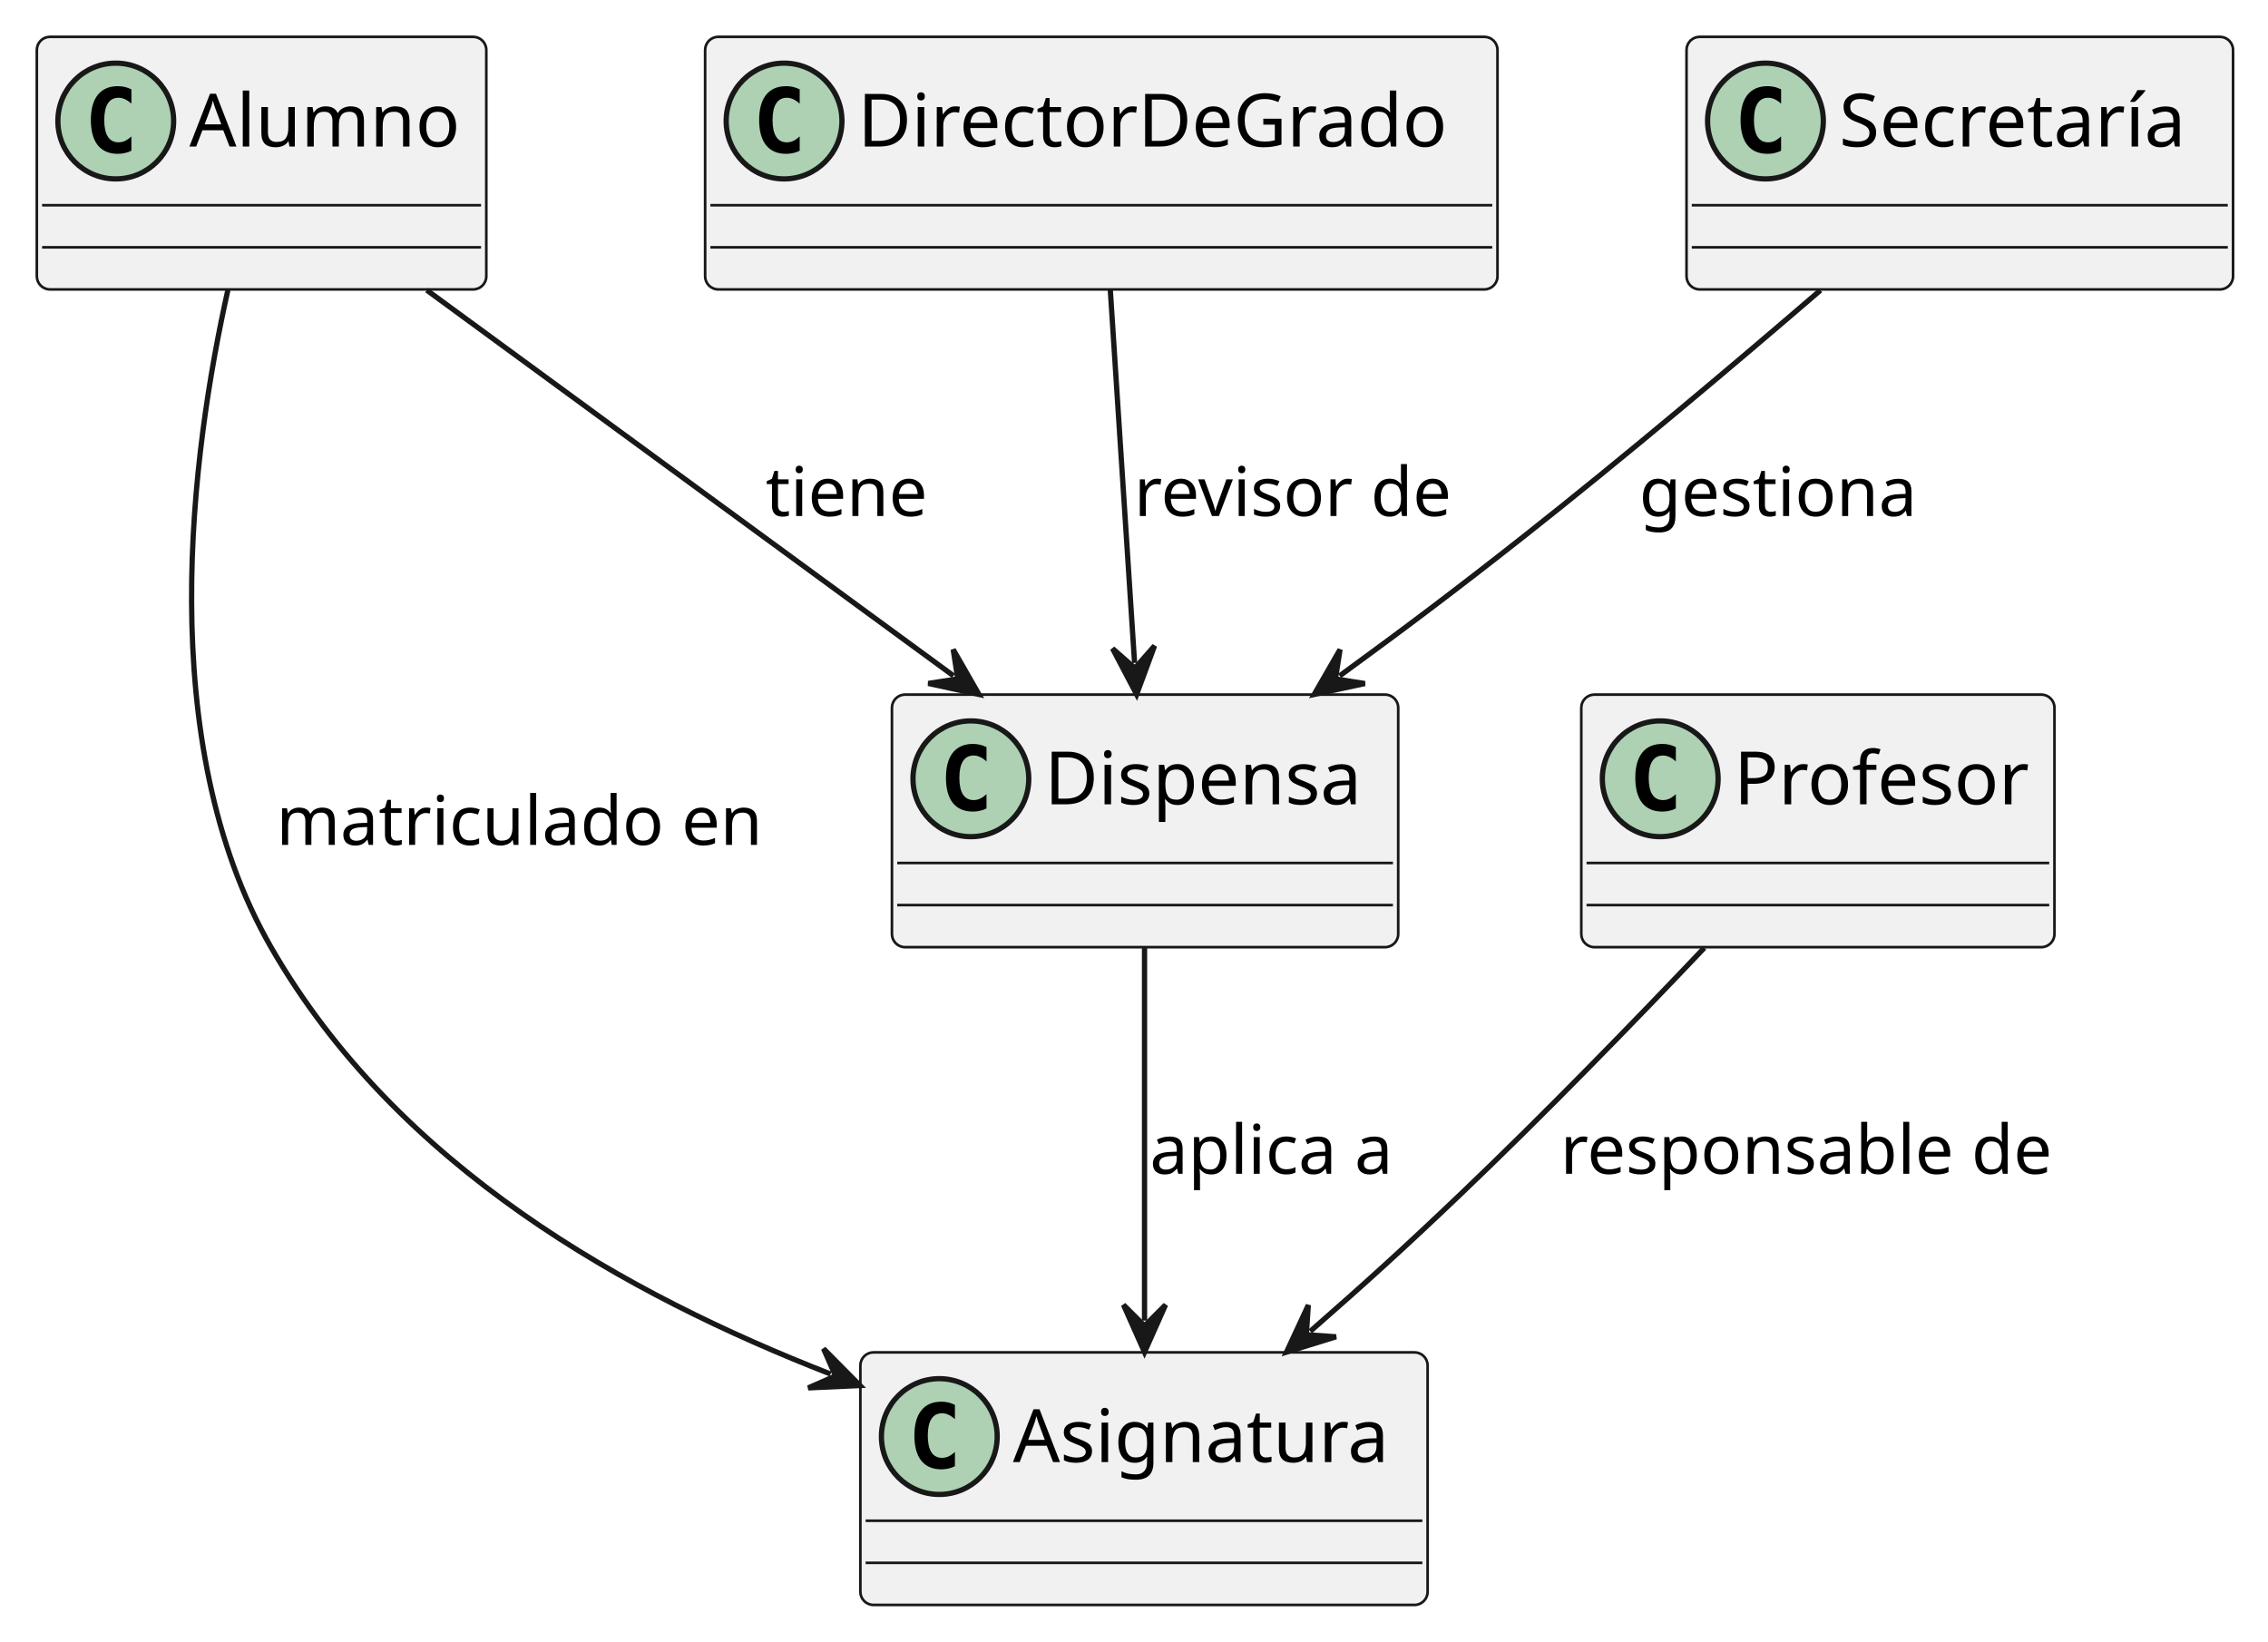
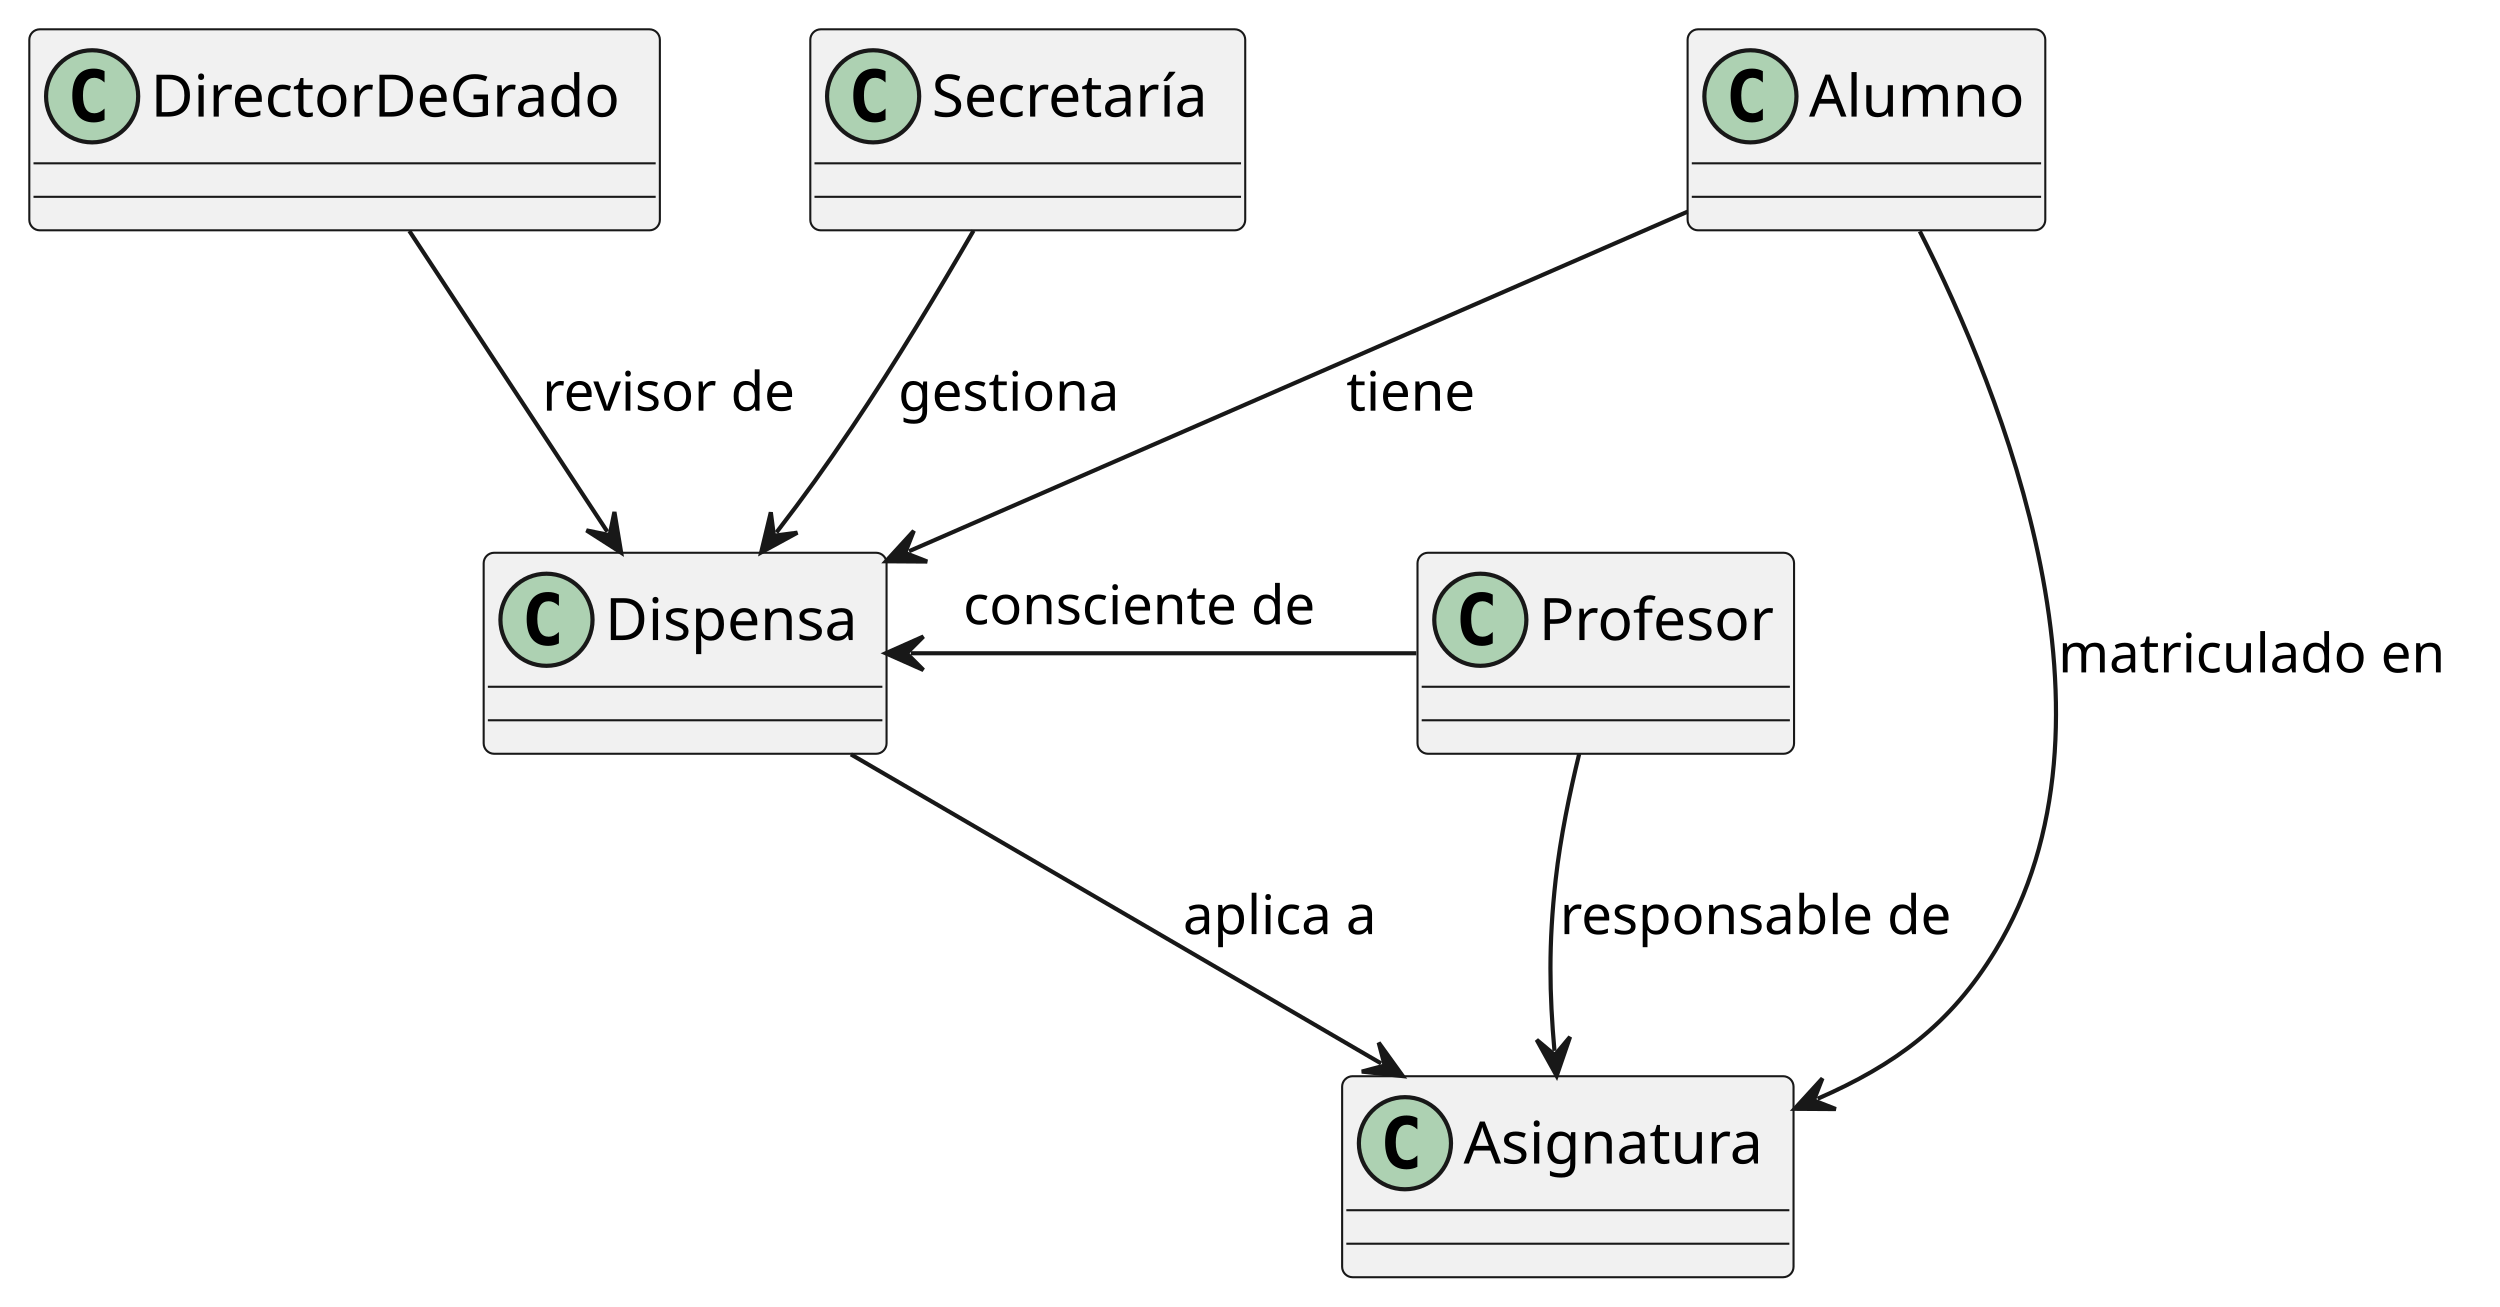
- <svg xmlns="http://www.w3.org/2000/svg" contentStyleType="text/css" data-diagram-type="CLASS" height="312px" preserveAspectRatio="none" style="width:431px;height:312px;background:#FFFFFF;" version="1.1" viewBox="0 0 431 312" width="431px" zoomAndPan="magnify">
+ <svg xmlns="http://www.w3.org/2000/svg" contentStyleType="text/css" data-diagram-type="CLASS" height="312px" preserveAspectRatio="none" style="width:597px;height:312px;background:#FFFFFF;" version="1.1" viewBox="0 0 597 312" width="597px" zoomAndPan="magnify">
  <defs />
  <g>
    <g class="entity" data-entity="Alumno" data-source-line="1" data-uid="ent0002" id="entity_Alumno">
-       <rect fill="#F1F1F1" height="48" rx="2.5" ry="2.5" style="stroke:#181818;stroke-width:0.5;" width="85.416" x="7" y="7" />
+       <rect fill="#F1F1F1" height="48" rx="2.5" ry="2.5" style="stroke:#181818;stroke-width:0.5;" width="85.416" x="403" y="7" />
+       <ellipse cx="418" cy="23" fill="#ADD1B2" rx="11" ry="11" style="stroke:#181818;stroke-width:1;" />
+       <path d="M420.969,28.641 Q420.391,28.938 419.75,29.078 Q419.109,29.234 418.406,29.234 Q415.906,29.234 414.578,27.594 Q413.266,25.938 413.266,22.812 Q413.266,19.688 414.578,18.031 Q415.906,16.375 418.406,16.375 Q419.109,16.375 419.75,16.531 Q420.406,16.688 420.969,16.984 L420.969,19.703 Q420.344,19.125 419.75,18.859 Q419.156,18.578 418.531,18.578 Q417.188,18.578 416.5,19.656 Q415.812,20.719 415.812,22.812 Q415.812,24.906 416.5,25.984 Q417.188,27.047 418.531,27.047 Q419.156,27.047 419.75,26.781 Q420.344,26.5 420.969,25.922 L420.969,28.641 Z " fill="#000000" />
+       <text fill="#000000" font-family="sans-serif" font-size="14" lengthAdjust="spacing" textLength="53.416" x="432" y="27.847">Alumno</text>
+       <line style="stroke:#181818;stroke-width:0.5;" x1="404" x2="487.416" y1="39" y2="39" />
+       <line style="stroke:#181818;stroke-width:0.5;" x1="404" x2="487.416" y1="47" y2="47" />
+     </g>
+     <g class="entity" data-entity="Profesor" data-source-line="3" data-uid="ent0003" id="entity_Profesor">
+       <rect fill="#F1F1F1" height="48" rx="2.5" ry="2.5" style="stroke:#181818;stroke-width:0.5;" width="89.921" x="338.5" y="132" />
+       <ellipse cx="353.5" cy="148" fill="#ADD1B2" rx="11" ry="11" style="stroke:#181818;stroke-width:1;" />
+       <path d="M356.469,153.641 Q355.891,153.938 355.25,154.078 Q354.609,154.234 353.906,154.234 Q351.406,154.234 350.078,152.594 Q348.766,150.938 348.766,147.812 Q348.766,144.688 350.078,143.031 Q351.406,141.375 353.906,141.375 Q354.609,141.375 355.25,141.531 Q355.906,141.688 356.469,141.984 L356.469,144.703 Q355.844,144.125 355.25,143.859 Q354.656,143.578 354.031,143.578 Q352.688,143.578 352,144.656 Q351.312,145.719 351.312,147.812 Q351.312,149.906 352,150.984 Q352.688,152.047 354.031,152.047 Q354.656,152.047 355.25,151.781 Q355.844,151.5 356.469,150.922 L356.469,153.641 Z " fill="#000000" />
+       <text fill="#000000" font-family="sans-serif" font-size="14" lengthAdjust="spacing" textLength="57.921" x="367.5" y="152.847">Profesor</text>
+       <line style="stroke:#181818;stroke-width:0.5;" x1="339.5" x2="427.421" y1="164" y2="164" />
+       <line style="stroke:#181818;stroke-width:0.5;" x1="339.5" x2="427.421" y1="172" y2="172" />
+     </g>
+     <g class="entity" data-entity="DirectorDeGrado" data-source-line="5" data-uid="ent0004" id="entity_DirectorDeGrado">
+       <rect fill="#F1F1F1" height="48" rx="2.5" ry="2.5" style="stroke:#181818;stroke-width:0.5;" width="150.576" x="7" y="7" />
      <ellipse cx="22" cy="23" fill="#ADD1B2" rx="11" ry="11" style="stroke:#181818;stroke-width:1;" />
      <path d="M24.969,28.641 Q24.391,28.938 23.75,29.078 Q23.109,29.234 22.406,29.234 Q19.906,29.234 18.578,27.594 Q17.266,25.938 17.266,22.812 Q17.266,19.688 18.578,18.031 Q19.906,16.375 22.406,16.375 Q23.109,16.375 23.75,16.531 Q24.406,16.688 24.969,16.984 L24.969,19.703 Q24.344,19.125 23.75,18.859 Q23.156,18.578 22.531,18.578 Q21.188,18.578 20.5,19.656 Q19.812,20.719 19.812,22.812 Q19.812,24.906 20.5,25.984 Q21.188,27.047 22.531,27.047 Q23.156,27.047 23.75,26.781 Q24.344,26.5 24.969,25.922 L24.969,28.641 Z " fill="#000000" />
-       <text fill="#000000" font-family="sans-serif" font-size="14" lengthAdjust="spacing" textLength="53.416" x="36" y="27.847">Alumno</text>
-       <line style="stroke:#181818;stroke-width:0.5;" x1="8" x2="91.416" y1="39" y2="39" />
-       <line style="stroke:#181818;stroke-width:0.5;" x1="8" x2="91.416" y1="47" y2="47" />
+       <text fill="#000000" font-family="sans-serif" font-size="14" lengthAdjust="spacing" textLength="118.576" x="36" y="27.847">DirectorDeGrado</text>
+       <line style="stroke:#181818;stroke-width:0.5;" x1="8" x2="156.576" y1="39" y2="39" />
+       <line style="stroke:#181818;stroke-width:0.5;" x1="8" x2="156.576" y1="47" y2="47" />
    </g>
-     <g class="entity" data-entity="Profesor" data-source-line="3" data-uid="ent0003" id="entity_Profesor">
-       <rect fill="#F1F1F1" height="48" rx="2.5" ry="2.5" style="stroke:#181818;stroke-width:0.5;" width="89.921" x="300.5" y="132" />
-       <ellipse cx="315.5" cy="148" fill="#ADD1B2" rx="11" ry="11" style="stroke:#181818;stroke-width:1;" />
-       <path d="M318.469,153.641 Q317.891,153.938 317.25,154.078 Q316.609,154.234 315.906,154.234 Q313.406,154.234 312.078,152.594 Q310.766,150.938 310.766,147.812 Q310.766,144.688 312.078,143.031 Q313.406,141.375 315.906,141.375 Q316.609,141.375 317.25,141.531 Q317.906,141.688 318.469,141.984 L318.469,144.703 Q317.844,144.125 317.25,143.859 Q316.656,143.578 316.031,143.578 Q314.688,143.578 314,144.656 Q313.312,145.719 313.312,147.812 Q313.312,149.906 314,150.984 Q314.688,152.047 316.031,152.047 Q316.656,152.047 317.25,151.781 Q317.844,151.5 318.469,150.922 L318.469,153.641 Z " fill="#000000" />
-       <text fill="#000000" font-family="sans-serif" font-size="14" lengthAdjust="spacing" textLength="57.921" x="329.5" y="152.847">Profesor</text>
-       <line style="stroke:#181818;stroke-width:0.5;" x1="301.5" x2="389.421" y1="164" y2="164" />
-       <line style="stroke:#181818;stroke-width:0.5;" x1="301.5" x2="389.421" y1="172" y2="172" />
-     </g>
-     <g class="entity" data-entity="DirectorDeGrado" data-source-line="5" data-uid="ent0004" id="entity_DirectorDeGrado">
-       <rect fill="#F1F1F1" height="48" rx="2.5" ry="2.5" style="stroke:#181818;stroke-width:0.5;" width="150.576" x="134" y="7" />
-       <ellipse cx="149" cy="23" fill="#ADD1B2" rx="11" ry="11" style="stroke:#181818;stroke-width:1;" />
-       <path d="M151.969,28.641 Q151.391,28.938 150.75,29.078 Q150.109,29.234 149.406,29.234 Q146.906,29.234 145.578,27.594 Q144.266,25.938 144.266,22.812 Q144.266,19.688 145.578,18.031 Q146.906,16.375 149.406,16.375 Q150.109,16.375 150.75,16.531 Q151.406,16.688 151.969,16.984 L151.969,19.703 Q151.344,19.125 150.75,18.859 Q150.156,18.578 149.531,18.578 Q148.188,18.578 147.5,19.656 Q146.812,20.719 146.812,22.812 Q146.812,24.906 147.5,25.984 Q148.188,27.047 149.531,27.047 Q150.156,27.047 150.75,26.781 Q151.344,26.5 151.969,25.922 L151.969,28.641 Z " fill="#000000" />
-       <text fill="#000000" font-family="sans-serif" font-size="14" lengthAdjust="spacing" textLength="118.576" x="163" y="27.847">DirectorDeGrado</text>
-       <line style="stroke:#181818;stroke-width:0.5;" x1="135" x2="283.576" y1="39" y2="39" />
-       <line style="stroke:#181818;stroke-width:0.5;" x1="135" x2="283.576" y1="47" y2="47" />
-     </g>
-     <g class="entity" data-entity="Secretaría" data-source-line="7" data-uid="ent0005" id="entity_Secretaría">
-       <rect fill="#F1F1F1" height="48" rx="2.5" ry="2.5" style="stroke:#181818;stroke-width:0.5;" width="103.859" x="320.5" y="7" />
-       <ellipse cx="335.5" cy="23" fill="#ADD1B2" rx="11" ry="11" style="stroke:#181818;stroke-width:1;" />
-       <path d="M338.469,28.641 Q337.891,28.938 337.25,29.078 Q336.609,29.234 335.906,29.234 Q333.406,29.234 332.078,27.594 Q330.766,25.938 330.766,22.812 Q330.766,19.688 332.078,18.031 Q333.406,16.375 335.906,16.375 Q336.609,16.375 337.25,16.531 Q337.906,16.688 338.469,16.984 L338.469,19.703 Q337.844,19.125 337.25,18.859 Q336.656,18.578 336.031,18.578 Q334.688,18.578 334,19.656 Q333.312,20.719 333.312,22.812 Q333.312,24.906 334,25.984 Q334.688,27.047 336.031,27.047 Q336.656,27.047 337.25,26.781 Q337.844,26.5 338.469,25.922 L338.469,28.641 Z " fill="#000000" />
-       <text fill="#000000" font-family="sans-serif" font-size="14" lengthAdjust="spacing" textLength="71.859" x="349.5" y="27.847">Secretaría</text>
-       <line style="stroke:#181818;stroke-width:0.5;" x1="321.5" x2="423.359" y1="39" y2="39" />
-       <line style="stroke:#181818;stroke-width:0.5;" x1="321.5" x2="423.359" y1="47" y2="47" />
+     <g class="entity" data-entity="Secretar.a" data-source-line="7" data-uid="ent0005" id="entity_Secretar.a">
+       <rect fill="#F1F1F1" height="48" rx="2.5" ry="2.5" style="stroke:#181818;stroke-width:0.5;" width="103.859" x="193.5" y="7" />
+       <ellipse cx="208.5" cy="23" fill="#ADD1B2" rx="11" ry="11" style="stroke:#181818;stroke-width:1;" />
+       <path d="M211.469,28.641 Q210.891,28.938 210.25,29.078 Q209.609,29.234 208.906,29.234 Q206.406,29.234 205.078,27.594 Q203.766,25.938 203.766,22.812 Q203.766,19.688 205.078,18.031 Q206.406,16.375 208.906,16.375 Q209.609,16.375 210.25,16.531 Q210.906,16.688 211.469,16.984 L211.469,19.703 Q210.844,19.125 210.25,18.859 Q209.656,18.578 209.031,18.578 Q207.688,18.578 207,19.656 Q206.312,20.719 206.312,22.812 Q206.312,24.906 207,25.984 Q207.688,27.047 209.031,27.047 Q209.656,27.047 210.25,26.781 Q210.844,26.5 211.469,25.922 L211.469,28.641 Z " fill="#000000" />
+       <text fill="#000000" font-family="sans-serif" font-size="14" lengthAdjust="spacing" textLength="71.859" x="222.5" y="27.847">Secretaría</text>
+       <line style="stroke:#181818;stroke-width:0.5;" x1="194.5" x2="296.359" y1="39" y2="39" />
+       <line style="stroke:#181818;stroke-width:0.5;" x1="194.5" x2="296.359" y1="47" y2="47" />
    </g>
    <g class="entity" data-entity="Asignatura" data-source-line="9" data-uid="ent0006" id="entity_Asignatura">
-       <rect fill="#F1F1F1" height="48" rx="2.5" ry="2.5" style="stroke:#181818;stroke-width:0.5;" width="107.797" x="163.5" y="257" />
-       <ellipse cx="178.5" cy="273" fill="#ADD1B2" rx="11" ry="11" style="stroke:#181818;stroke-width:1;" />
-       <path d="M181.469,278.641 Q180.891,278.938 180.25,279.078 Q179.609,279.234 178.906,279.234 Q176.406,279.234 175.078,277.594 Q173.766,275.938 173.766,272.812 Q173.766,269.688 175.078,268.031 Q176.406,266.375 178.906,266.375 Q179.609,266.375 180.25,266.531 Q180.906,266.688 181.469,266.984 L181.469,269.703 Q180.844,269.125 180.25,268.859 Q179.656,268.578 179.031,268.578 Q177.688,268.578 177,269.656 Q176.312,270.719 176.312,272.812 Q176.312,274.906 177,275.984 Q177.688,277.047 179.031,277.047 Q179.656,277.047 180.25,276.781 Q180.844,276.5 181.469,275.922 L181.469,278.641 Z " fill="#000000" />
-       <text fill="#000000" font-family="sans-serif" font-size="14" lengthAdjust="spacing" textLength="75.797" x="192.5" y="277.847">Asignatura</text>
-       <line style="stroke:#181818;stroke-width:0.5;" x1="164.5" x2="270.297" y1="289" y2="289" />
-       <line style="stroke:#181818;stroke-width:0.5;" x1="164.5" x2="270.297" y1="297" y2="297" />
+       <rect fill="#F1F1F1" height="48" rx="2.5" ry="2.5" style="stroke:#181818;stroke-width:0.5;" width="107.797" x="320.5" y="257" />
+       <ellipse cx="335.5" cy="273" fill="#ADD1B2" rx="11" ry="11" style="stroke:#181818;stroke-width:1;" />
+       <path d="M338.469,278.641 Q337.891,278.938 337.25,279.078 Q336.609,279.234 335.906,279.234 Q333.406,279.234 332.078,277.594 Q330.766,275.938 330.766,272.812 Q330.766,269.688 332.078,268.031 Q333.406,266.375 335.906,266.375 Q336.609,266.375 337.25,266.531 Q337.906,266.688 338.469,266.984 L338.469,269.703 Q337.844,269.125 337.25,268.859 Q336.656,268.578 336.031,268.578 Q334.688,268.578 334,269.656 Q333.312,270.719 333.312,272.812 Q333.312,274.906 334,275.984 Q334.688,277.047 336.031,277.047 Q336.656,277.047 337.25,276.781 Q337.844,276.5 338.469,275.922 L338.469,278.641 Z " fill="#000000" />
+       <text fill="#000000" font-family="sans-serif" font-size="14" lengthAdjust="spacing" textLength="75.797" x="349.5" y="277.847">Asignatura</text>
+       <line style="stroke:#181818;stroke-width:0.5;" x1="321.5" x2="427.297" y1="289" y2="289" />
+       <line style="stroke:#181818;stroke-width:0.5;" x1="321.5" x2="427.297" y1="297" y2="297" />
    </g>
    <g class="entity" data-entity="Dispensa" data-source-line="11" data-uid="ent0007" id="entity_Dispensa">
-       <rect fill="#F1F1F1" height="48" rx="2.5" ry="2.5" style="stroke:#181818;stroke-width:0.5;" width="96.21" x="169.5" y="132" />
-       <ellipse cx="184.5" cy="148" fill="#ADD1B2" rx="11" ry="11" style="stroke:#181818;stroke-width:1;" />
-       <path d="M187.469,153.641 Q186.891,153.938 186.25,154.078 Q185.609,154.234 184.906,154.234 Q182.406,154.234 181.078,152.594 Q179.766,150.938 179.766,147.812 Q179.766,144.688 181.078,143.031 Q182.406,141.375 184.906,141.375 Q185.609,141.375 186.25,141.531 Q186.906,141.688 187.469,141.984 L187.469,144.703 Q186.844,144.125 186.25,143.859 Q185.656,143.578 185.031,143.578 Q183.688,143.578 183,144.656 Q182.312,145.719 182.312,147.812 Q182.312,149.906 183,150.984 Q183.688,152.047 185.031,152.047 Q185.656,152.047 186.25,151.781 Q186.844,151.5 187.469,150.922 L187.469,153.641 Z " fill="#000000" />
-       <text fill="#000000" font-family="sans-serif" font-size="14" lengthAdjust="spacing" textLength="64.21" x="198.5" y="152.847">Dispensa</text>
-       <line style="stroke:#181818;stroke-width:0.5;" x1="170.5" x2="264.71" y1="164" y2="164" />
-       <line style="stroke:#181818;stroke-width:0.5;" x1="170.5" x2="264.71" y1="172" y2="172" />
+       <rect fill="#F1F1F1" height="48" rx="2.5" ry="2.5" style="stroke:#181818;stroke-width:0.5;" width="96.21" x="115.5" y="132" />
+       <ellipse cx="130.5" cy="148" fill="#ADD1B2" rx="11" ry="11" style="stroke:#181818;stroke-width:1;" />
+       <path d="M133.469,153.641 Q132.891,153.938 132.25,154.078 Q131.609,154.234 130.906,154.234 Q128.406,154.234 127.078,152.594 Q125.766,150.938 125.766,147.812 Q125.766,144.688 127.078,143.031 Q128.406,141.375 130.906,141.375 Q131.609,141.375 132.25,141.531 Q132.906,141.688 133.469,141.984 L133.469,144.703 Q132.844,144.125 132.25,143.859 Q131.656,143.578 131.031,143.578 Q129.688,143.578 129,144.656 Q128.312,145.719 128.312,147.812 Q128.312,149.906 129,150.984 Q129.688,152.047 131.031,152.047 Q131.656,152.047 132.25,151.781 Q132.844,151.5 133.469,150.922 L133.469,153.641 Z " fill="#000000" />
+       <text fill="#000000" font-family="sans-serif" font-size="14" lengthAdjust="spacing" textLength="64.21" x="144.5" y="152.847">Dispensa</text>
+       <line style="stroke:#181818;stroke-width:0.5;" x1="116.5" x2="210.71" y1="164" y2="164" />
+       <line style="stroke:#181818;stroke-width:0.5;" x1="116.5" x2="210.71" y1="172" y2="172" />
    </g>
    <g class="link" data-entity-1="Alumno" data-entity-2="Dispensa" data-source-line="13" data-uid="lnk8" id="link_Alumno_Dispensa">
-       <path codeLine="13" d="M81.1,55.14 C111.14,77.13 151.209,106.465 181.199,128.425" fill="none" id="Alumno-to-Dispensa" style="stroke:#181818;stroke-width:1;" />
-       <polygon fill="#181818" points="186.04,131.97,181.142,123.426,182.006,129.016,176.415,129.88,186.04,131.97" style="stroke:#181818;stroke-width:1;" />
-       <text fill="#000000" font-family="sans-serif" font-size="13" lengthAdjust="spacing" textLength="32.944" x="145.5" y="98.067">tiene</text>
+       <path codeLine="13" d="M402.98,50.55 C351.59,72.96 270.83,108.181 217.07,131.631" fill="none" id="Alumno-to-Dispensa" style="stroke:#181818;stroke-width:1;" />
+       <polygon fill="#181818" points="211.57,134.03,221.419,134.098,216.153,132.031,218.22,126.765,211.57,134.03" style="stroke:#181818;stroke-width:1;" />
+       <text fill="#000000" font-family="sans-serif" font-size="13" lengthAdjust="spacing" textLength="32.944" x="321.5" y="98.067">tiene</text>
    </g>
    <g class="link" data-entity-1="Dispensa" data-entity-2="Asignatura" data-source-line="14" data-uid="lnk9" id="link_Dispensa_Asignatura">
-       <path codeLine="14" d="M217.5,180.14 C217.5,202.13 217.5,229.01 217.5,250.97" fill="none" id="Dispensa-to-Asignatura" style="stroke:#181818;stroke-width:1;" />
-       <polygon fill="#181818" points="217.5,256.97,221.5,247.97,217.5,251.97,213.5,247.97,217.5,256.97" style="stroke:#181818;stroke-width:1;" />
-       <text fill="#000000" font-family="sans-serif" font-size="13" lengthAdjust="spacing" textLength="50.654" x="218.5" y="223.067">aplica a</text>
+       <path codeLine="14" d="M203.19,180.14 C240.91,202.13 292.147,231.988 329.807,253.948" fill="none" id="Dispensa-to-Asignatura" style="stroke:#181818;stroke-width:1;" />
+       <polygon fill="#181818" points="334.99,256.97,329.23,248.981,330.671,254.451,325.2,255.892,334.99,256.97" style="stroke:#181818;stroke-width:1;" />
+       <text fill="#000000" font-family="sans-serif" font-size="13" lengthAdjust="spacing" textLength="50.654" x="282.5" y="223.067">aplica a</text>
    </g>
    <g class="link" data-entity-1="Alumno" data-entity-2="Asignatura" data-source-line="15" data-uid="lnk10" id="link_Alumno_Asignatura">
-       <path codeLine="15" d="M43.31,55.1 C36.44,85.85 29.05,140.89 51.5,180 C75.53,221.87 119.19,246.039 157.84,261.119" fill="none" id="Alumno-to-Asignatura" style="stroke:#181818;stroke-width:1;" />
-       <polygon fill="#181818" points="163.43,263.3,156.5,256.302,158.772,261.483,153.592,263.755,163.43,263.3" style="stroke:#181818;stroke-width:1;" />
-       <text fill="#000000" font-family="sans-serif" font-size="13" lengthAdjust="spacing" textLength="98.224" x="52.5" y="160.567">matriculado en</text>
+       <path codeLine="15" d="M458.45,55.23 C478.07,93.84 509.69,172.36 476.5,227 C465.78,244.65 452.548,254.298 434.048,262.378" fill="none" id="Alumno-to-Asignatura" style="stroke:#181818;stroke-width:1;" />
+       <polygon fill="#181818" points="428.55,264.78,438.399,264.843,433.132,262.779,435.197,257.512,428.55,264.78" style="stroke:#181818;stroke-width:1;" />
+       <text fill="#000000" font-family="sans-serif" font-size="13" lengthAdjust="spacing" textLength="98.224" x="491.5" y="160.567">matriculado en</text>
    </g>
    <g class="link" data-entity-1="Profesor" data-entity-2="Asignatura" data-source-line="16" data-uid="lnk11" id="link_Profesor_Asignatura">
-       <path codeLine="16" d="M323.88,180.13 C310.73,193.99 293.44,211.8 277.5,227 C266.94,237.07 259.468,243.852 248.998,253.002" fill="none" id="Profesor-to-Asignatura" style="stroke:#181818;stroke-width:1;" />
-       <polygon fill="#181818" points="244.48,256.95,253.889,254.04,248.245,253.66,248.625,248.016,244.48,256.95" style="stroke:#181818;stroke-width:1;" />
-       <text fill="#000000" font-family="sans-serif" font-size="13" lengthAdjust="spacing" textLength="99.544" x="296.5" y="223.067">responsable de</text>
+       <path codeLine="16" d="M377.11,180.03 C374.86,189.27 372.61,200.06 371.5,210 C369.76,225.59 370.005,237.273 371.205,250.943" fill="none" id="Profesor-to-Asignatura" style="stroke:#181818;stroke-width:1;" />
+       <polygon fill="#181818" points="371.73,256.92,374.928,247.605,371.293,251.939,366.958,248.304,371.73,256.92" style="stroke:#181818;stroke-width:1;" />
+       <text fill="#000000" font-family="sans-serif" font-size="13" lengthAdjust="spacing" textLength="99.544" x="372.5" y="223.067">responsable de</text>
    </g>
-     <g class="link" data-entity-1="DirectorDeGrado" data-entity-2="Dispensa" data-source-line="17" data-uid="lnk12" id="link_DirectorDeGrado_Dispensa">
-       <path codeLine="17" d="M211,55.14 C212.44,77.13 214.18,104.023 215.61,125.983" fill="none" id="DirectorDeGrado-to-Dispensa" style="stroke:#181818;stroke-width:1;" />
-       <polygon fill="#181818" points="216,131.97,219.407,122.729,215.675,126.981,211.424,123.249,216,131.97" style="stroke:#181818;stroke-width:1;" />
-       <text fill="#000000" font-family="sans-serif" font-size="13" lengthAdjust="spacing" textLength="65.102" x="215.5" y="98.067">revisor de</text>
+     <g class="link" data-entity-1="Dispensa" data-entity-2="Profesor" data-source-line="17" data-uid="lnk13" id="link_Dispensa_Profesor">
+       <path codeLine="17" d="M217.51,156 C255.18,156 301.27,156 338.22,156" fill="none" id="Dispensa-backto-Profesor" style="stroke:#181818;stroke-width:1;" />
+       <polygon fill="#181818" points="211.51,156,220.51,160,216.51,156,220.51,152,211.51,156" style="stroke:#181818;stroke-width:1;" />
+       <text fill="#000000" font-family="sans-serif" font-size="13" lengthAdjust="spacing" textLength="90.587" x="230" y="149.067">consciente de</text>
    </g>
-     <g class="link" data-entity-1="Secretaría" data-entity-2="Dispensa" data-source-line="18" data-uid="lnk13" id="link_Secretaría_Dispensa">
-       <path codeLine="18" d="M345.96,55.15 C329.85,69.01 308.74,86.83 289.5,102 C276.7,112.09 267.138,119.285 254.588,128.435" fill="none" id="Secretaría-to-Dispensa" style="stroke:#181818;stroke-width:1;" />
-       <polygon fill="#181818" points="249.74,131.97,259.369,129.9,253.78,129.024,254.656,123.436,249.74,131.97" style="stroke:#181818;stroke-width:1;" />
-       <text fill="#000000" font-family="sans-serif" font-size="13" lengthAdjust="spacing" textLength="55.891" x="311.5" y="98.067">gestiona</text>
+     <g class="link" data-entity-1="DirectorDeGrado" data-entity-2="Dispensa" data-source-line="18" data-uid="lnk14" id="link_DirectorDeGrado_Dispensa">
+       <path codeLine="18" d="M97.74,55.14 C112.22,77.13 130.57,104.999 145.03,126.959" fill="none" id="DirectorDeGrado-to-Dispensa" style="stroke:#181818;stroke-width:1;" />
+       <polygon fill="#181818" points="148.33,131.97,146.721,122.253,145.58,127.794,140.04,126.653,148.33,131.97" style="stroke:#181818;stroke-width:1;" />
+       <text fill="#000000" font-family="sans-serif" font-size="13" lengthAdjust="spacing" textLength="65.102" x="129.5" y="98.067">revisor de</text>
+     </g>
+     <g class="link" data-entity-1="Secretar.a" data-entity-2="Dispensa" data-source-line="19" data-uid="lnk15" id="link_Secretar.a_Dispensa">
+       <path codeLine="19" d="M232.48,55.08 C224.47,68.91 213.8,86.73 203.5,102 C196.73,112.03 192.44,117.988 185.42,127.148" fill="none" id="Secretaría-to-Dispensa" style="stroke:#181818;stroke-width:1;" />
+       <polygon fill="#181818" points="181.77,131.91,190.419,127.2,184.811,127.941,184.07,122.333,181.77,131.91" style="stroke:#181818;stroke-width:1;" />
+       <text fill="#000000" font-family="sans-serif" font-size="13" lengthAdjust="spacing" textLength="55.891" x="214.5" y="98.067">gestiona</text>
    </g>
  </g>
</svg>
